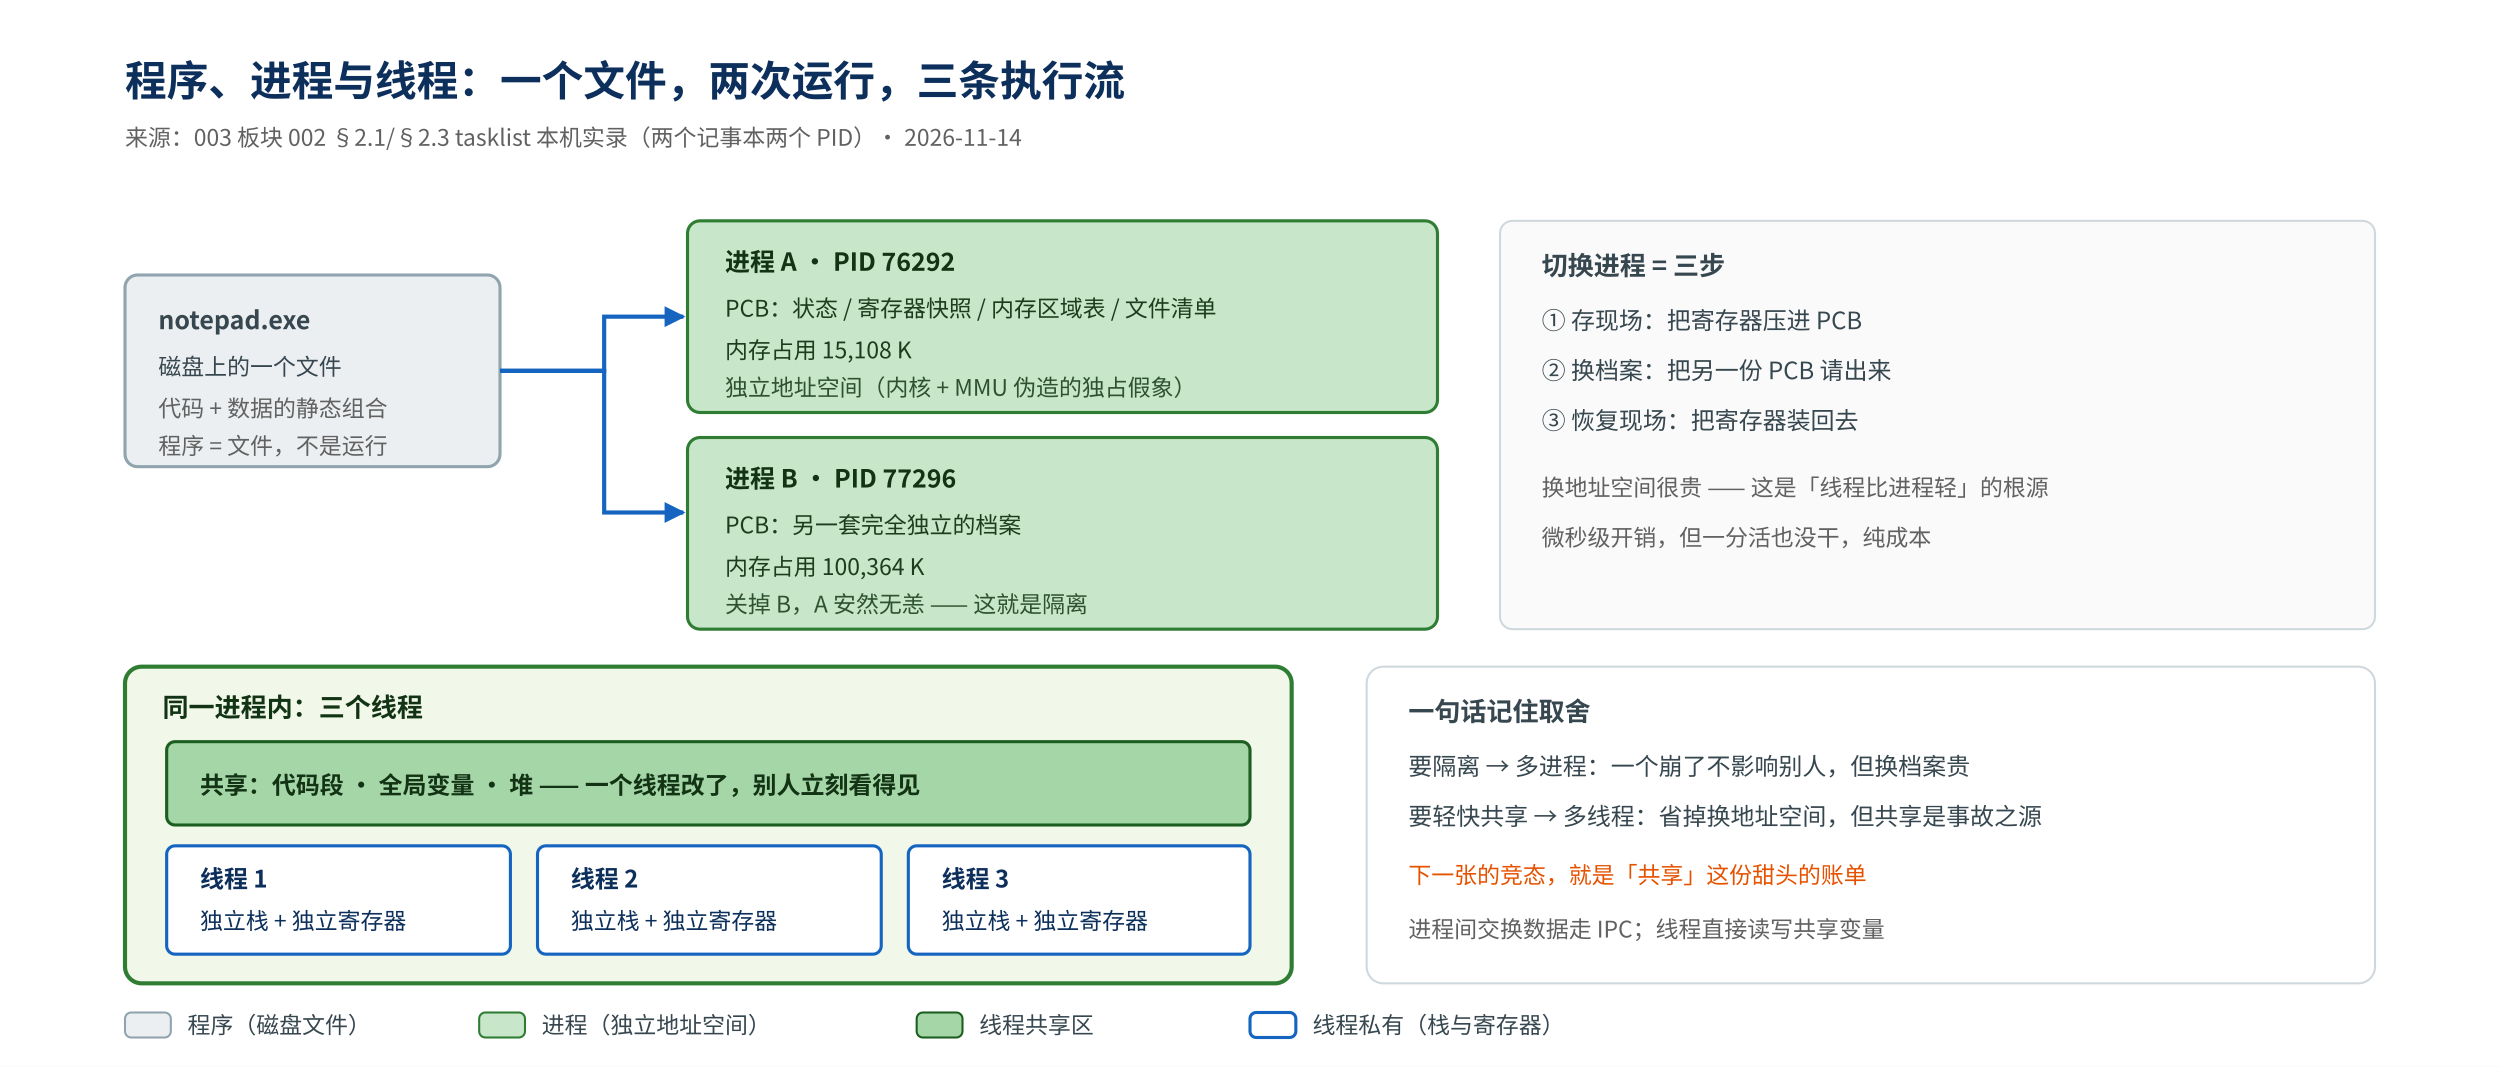
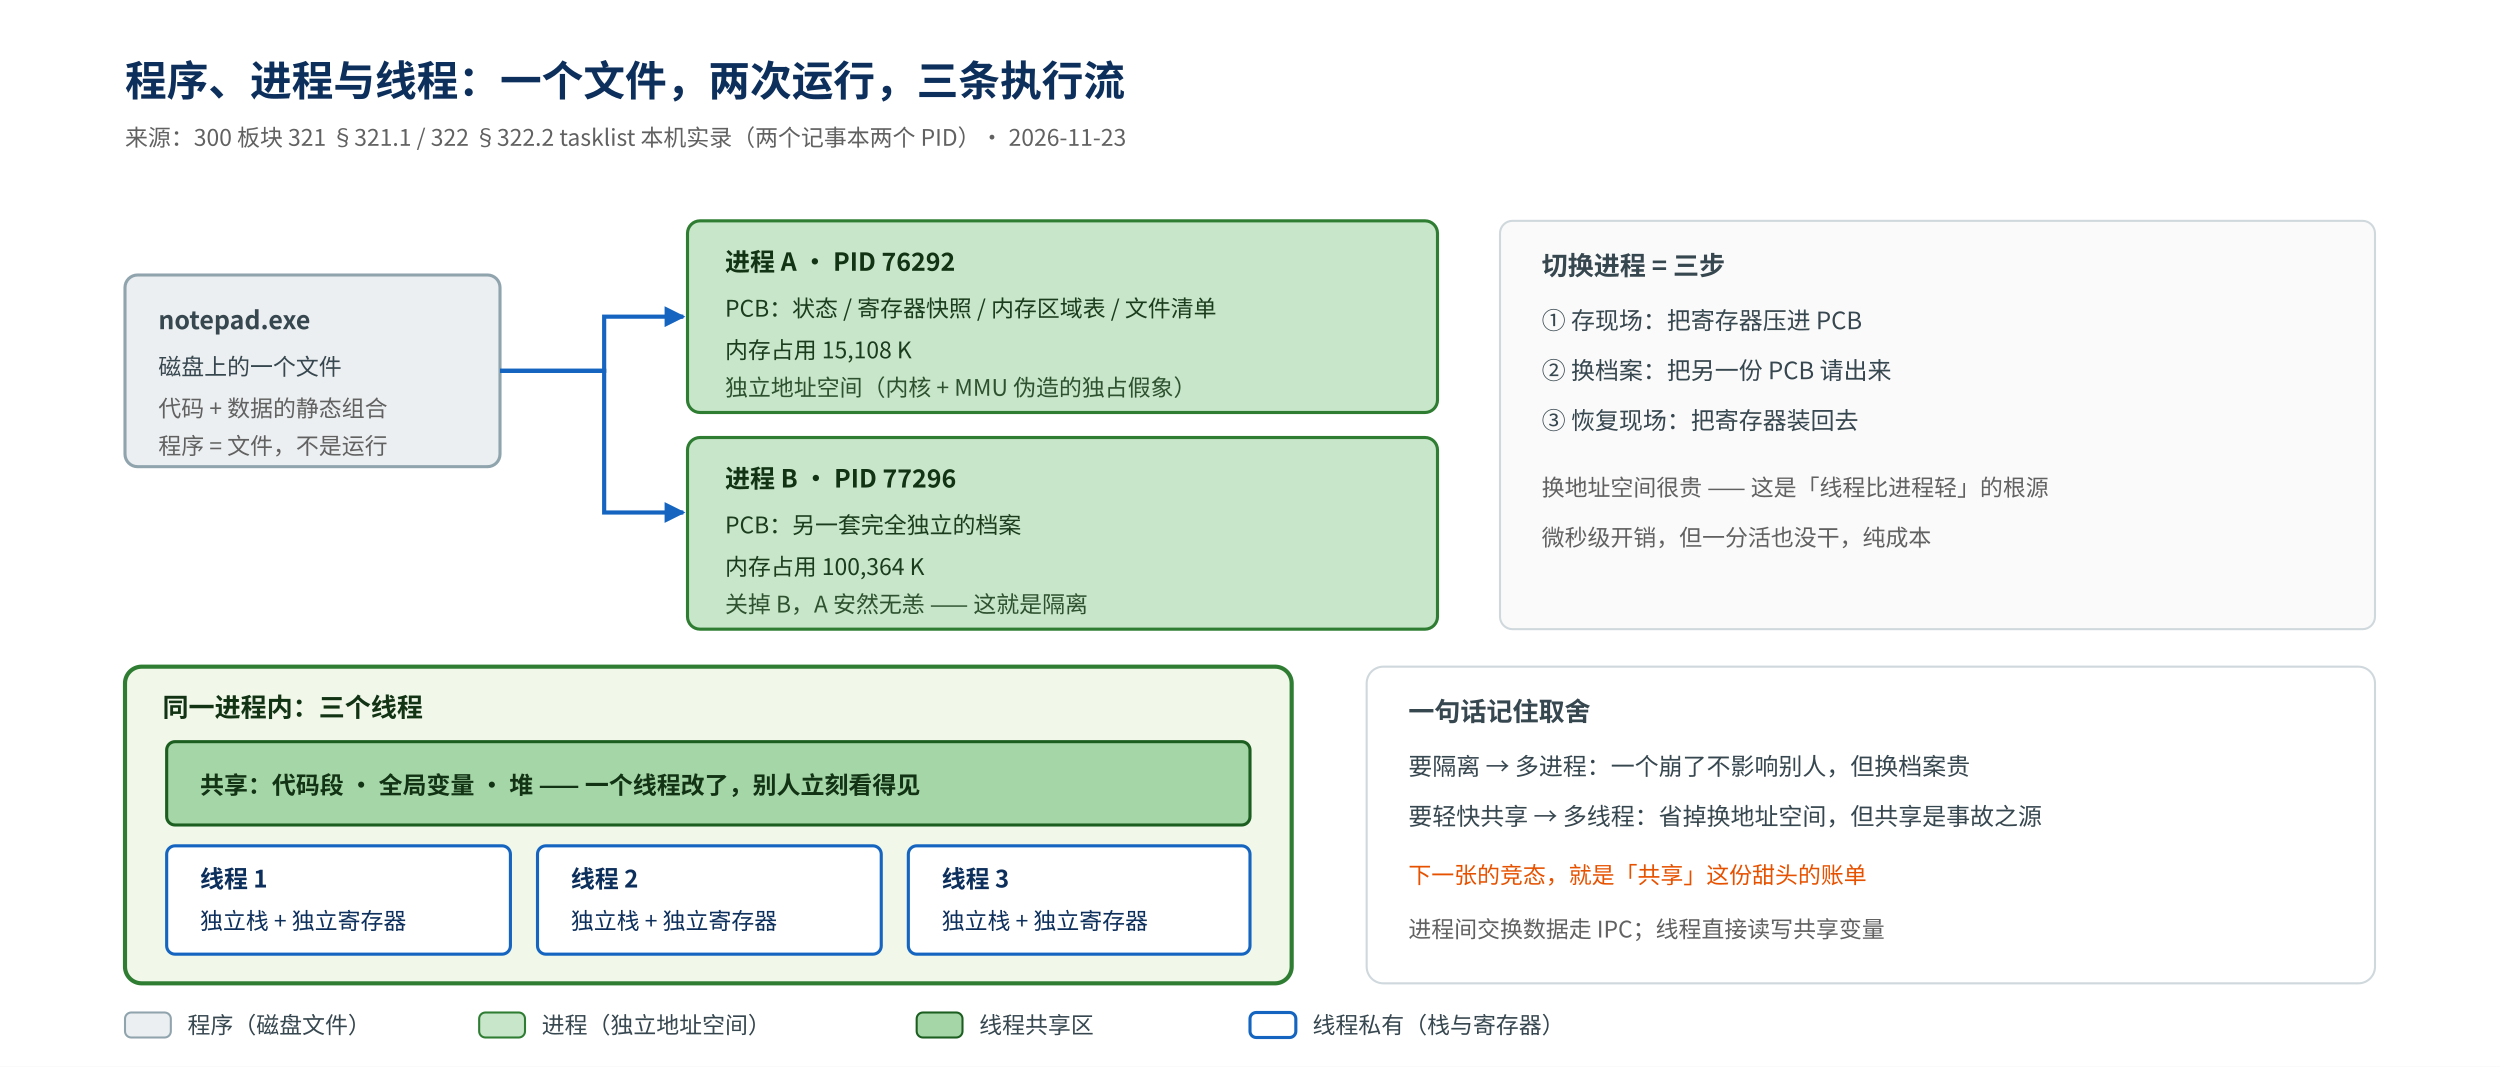
<svg xmlns="http://www.w3.org/2000/svg" viewBox="0 0 1200 512" font-family="'Microsoft YaHei','PingFang SC','Noto Sans CJK SC',sans-serif">
  <rect x="0" y="0" width="1200" height="512" fill="#ffffff" />
  <defs>
    <marker id="arrow" viewBox="0 0 10 10" refX="9" refY="5" markerWidth="10" markerHeight="10" markerUnits="userSpaceOnUse" orient="auto-start-reverse">
      <path d="M 0 0 L 10 5 L 0 10 z" fill="#1565c0" />
    </marker>
    <marker id="arrowGreen" viewBox="0 0 10 10" refX="9" refY="5" markerWidth="10" markerHeight="10" markerUnits="userSpaceOnUse" orient="auto-start-reverse">
      <path d="M 0 0 L 10 5 L 0 10 z" fill="#2e7d32" />
    </marker>
  </defs>
  <text x="60" y="46" font-size="20" font-weight="bold" fill="#0d2f5c">程序、进程与线程：一个文件，两次运行，三条执行流</text>
-   <text x="60" y="70" font-size="11" fill="#616161">来源：003 板块 002 §2.1/§2.3 tasklist 本机实录（两个记事本两个 PID）· 2026-11-14</text>
+   <text x="60" y="70" font-size="11" fill="#616161">来源：300 板块 321 §321.1 / 322 §322.2 tasklist 本机实录（两个记事本两个 PID）· 2026-11-23</text>
  <rect x="60" y="132" width="180" height="92" rx="6" fill="#eceff1" stroke="#90a4ae" stroke-width="1.5" />
  <text x="76" y="158" font-size="12" font-weight="bold" fill="#37474f">notepad.exe</text>
  <text x="76" y="180" font-size="11" fill="#37474f">磁盘上的一个文件</text>
  <text x="76" y="200" font-size="11" fill="#616161">代码 + 数据的静态组合</text>
  <text x="76" y="218" font-size="11" fill="#616161">程序 = 文件，不是运行</text>
  <path d="M 240 178 L 290 178 L 290 152 L 328 152" fill="none" stroke="#1565c0" stroke-width="2" marker-end="url(#arrow)" />
  <path d="M 240 178 L 290 178 L 290 246 L 328 246" fill="none" stroke="#1565c0" stroke-width="2" marker-end="url(#arrow)" />
  <rect x="330" y="106" width="360" height="92" rx="6" fill="#c8e6c9" stroke="#2e7d32" stroke-width="1.5" />
  <text x="348" y="130" font-size="12" font-weight="bold" fill="#123314">进程 A · PID 76292</text>
  <text x="348" y="152" font-size="11" fill="#1b3d1e">PCB：状态 / 寄存器快照 / 内存区域表 / 文件清单</text>
  <text x="348" y="172" font-size="11" fill="#1b3d1e">内存占用 15,108 K</text>
  <text x="348" y="190" font-size="11" fill="#2e5230">独立地址空间（内核 + MMU 伪造的独占假象）</text>
  <rect x="330" y="210" width="360" height="92" rx="6" fill="#c8e6c9" stroke="#2e7d32" stroke-width="1.5" />
  <text x="348" y="234" font-size="12" font-weight="bold" fill="#123314">进程 B · PID 77296</text>
  <text x="348" y="256" font-size="11" fill="#1b3d1e">PCB：另一套完全独立的档案</text>
  <text x="348" y="276" font-size="11" fill="#1b3d1e">内存占用 100,364 K</text>
  <text x="348" y="294" font-size="11" fill="#2e5230">关掉 B，A 安然无恙 —— 这就是隔离</text>
  <rect x="720" y="106" width="420" height="196" rx="6" fill="#fafafa" stroke="#cfd8dc" stroke-width="1" />
  <text x="740" y="132" font-size="12.5" font-weight="bold" fill="#37474f">切换进程 = 三步</text>
  <text x="740" y="158" font-size="11.5" fill="#37474f">① 存现场：把寄存器压进 PCB</text>
  <text x="740" y="182" font-size="11.5" fill="#37474f">② 换档案：把另一份 PCB 请出来</text>
  <text x="740" y="206" font-size="11.5" fill="#37474f">③ 恢复现场：把寄存器装回去</text>
  <text x="740" y="238" font-size="11" fill="#616161">换地址空间很贵 —— 这是「线程比进程轻」的根源</text>
  <text x="740" y="262" font-size="11" fill="#616161">微秒级开销，但一分活也没干，纯成本</text>
  <rect x="60" y="320" width="560" height="152" rx="8" fill="#f1f8e9" stroke="#2e7d32" stroke-width="2" />
  <text x="78" y="344" font-size="12.5" font-weight="bold" fill="#123314">同一进程内：三个线程</text>
  <rect x="80" y="356" width="520" height="40" rx="4" fill="#a5d6a7" stroke="#1b5e20" stroke-width="1.5" />
  <text x="96" y="381" font-size="11.5" font-weight="bold" fill="#123314">共享：代码段 · 全局变量 · 堆 —— 一个线程改了，别人立刻看得见</text>
  <rect x="80" y="406" width="165" height="52" rx="4" fill="#ffffff" stroke="#1565c0" stroke-width="1.5" />
  <text x="96" y="426" font-size="11.5" font-weight="bold" fill="#0d2f5c">线程 1</text>
  <text x="96" y="446" font-size="11" fill="#0d2f5c">独立栈 + 独立寄存器</text>
  <rect x="258" y="406" width="165" height="52" rx="4" fill="#ffffff" stroke="#1565c0" stroke-width="1.5" />
  <text x="274" y="426" font-size="11.5" font-weight="bold" fill="#0d2f5c">线程 2</text>
  <text x="274" y="446" font-size="11" fill="#0d2f5c">独立栈 + 独立寄存器</text>
  <rect x="436" y="406" width="164" height="52" rx="4" fill="#ffffff" stroke="#1565c0" stroke-width="1.5" />
  <text x="452" y="426" font-size="11.5" font-weight="bold" fill="#0d2f5c">线程 3</text>
  <text x="452" y="446" font-size="11" fill="#0d2f5c">独立栈 + 独立寄存器</text>
  <rect x="656" y="320" width="484" height="152" rx="8" fill="#ffffff" stroke="#cfd8dc" stroke-width="1" />
  <text x="676" y="346" font-size="12.5" font-weight="bold" fill="#37474f">一句话记住取舍</text>
  <text x="676" y="372" font-size="11.5" fill="#37474f">要隔离 → 多进程：一个崩了不影响别人，但换档案贵</text>
  <text x="676" y="396" font-size="11.5" fill="#37474f">要轻快共享 → 多线程：省掉换地址空间，但共享是事故之源</text>
  <text x="676" y="424" font-size="11" fill="#e65100">下一张的竞态，就是「共享」这份甜头的账单</text>
  <text x="676" y="450" font-size="11" fill="#616161">进程间交换数据走 IPC；线程直接读写共享变量</text>
  <rect x="60" y="486" width="22" height="12" rx="3" fill="#eceff1" stroke="#90a4ae" stroke-width="1" />
  <text x="90" y="496" font-size="11" fill="#37474f">程序（磁盘文件）</text>
  <rect x="230" y="486" width="22" height="12" rx="3" fill="#c8e6c9" stroke="#2e7d32" stroke-width="1" />
  <text x="260" y="496" font-size="11" fill="#37474f">进程（独立地址空间）</text>
  <rect x="440" y="486" width="22" height="12" rx="3" fill="#a5d6a7" stroke="#1b5e20" stroke-width="1" />
  <text x="470" y="496" font-size="11" fill="#37474f">线程共享区</text>
  <rect x="600" y="486" width="22" height="12" rx="3" fill="#ffffff" stroke="#1565c0" stroke-width="1.5" />
  <text x="630" y="496" font-size="11" fill="#37474f">线程私有（栈与寄存器）</text>
</svg>
